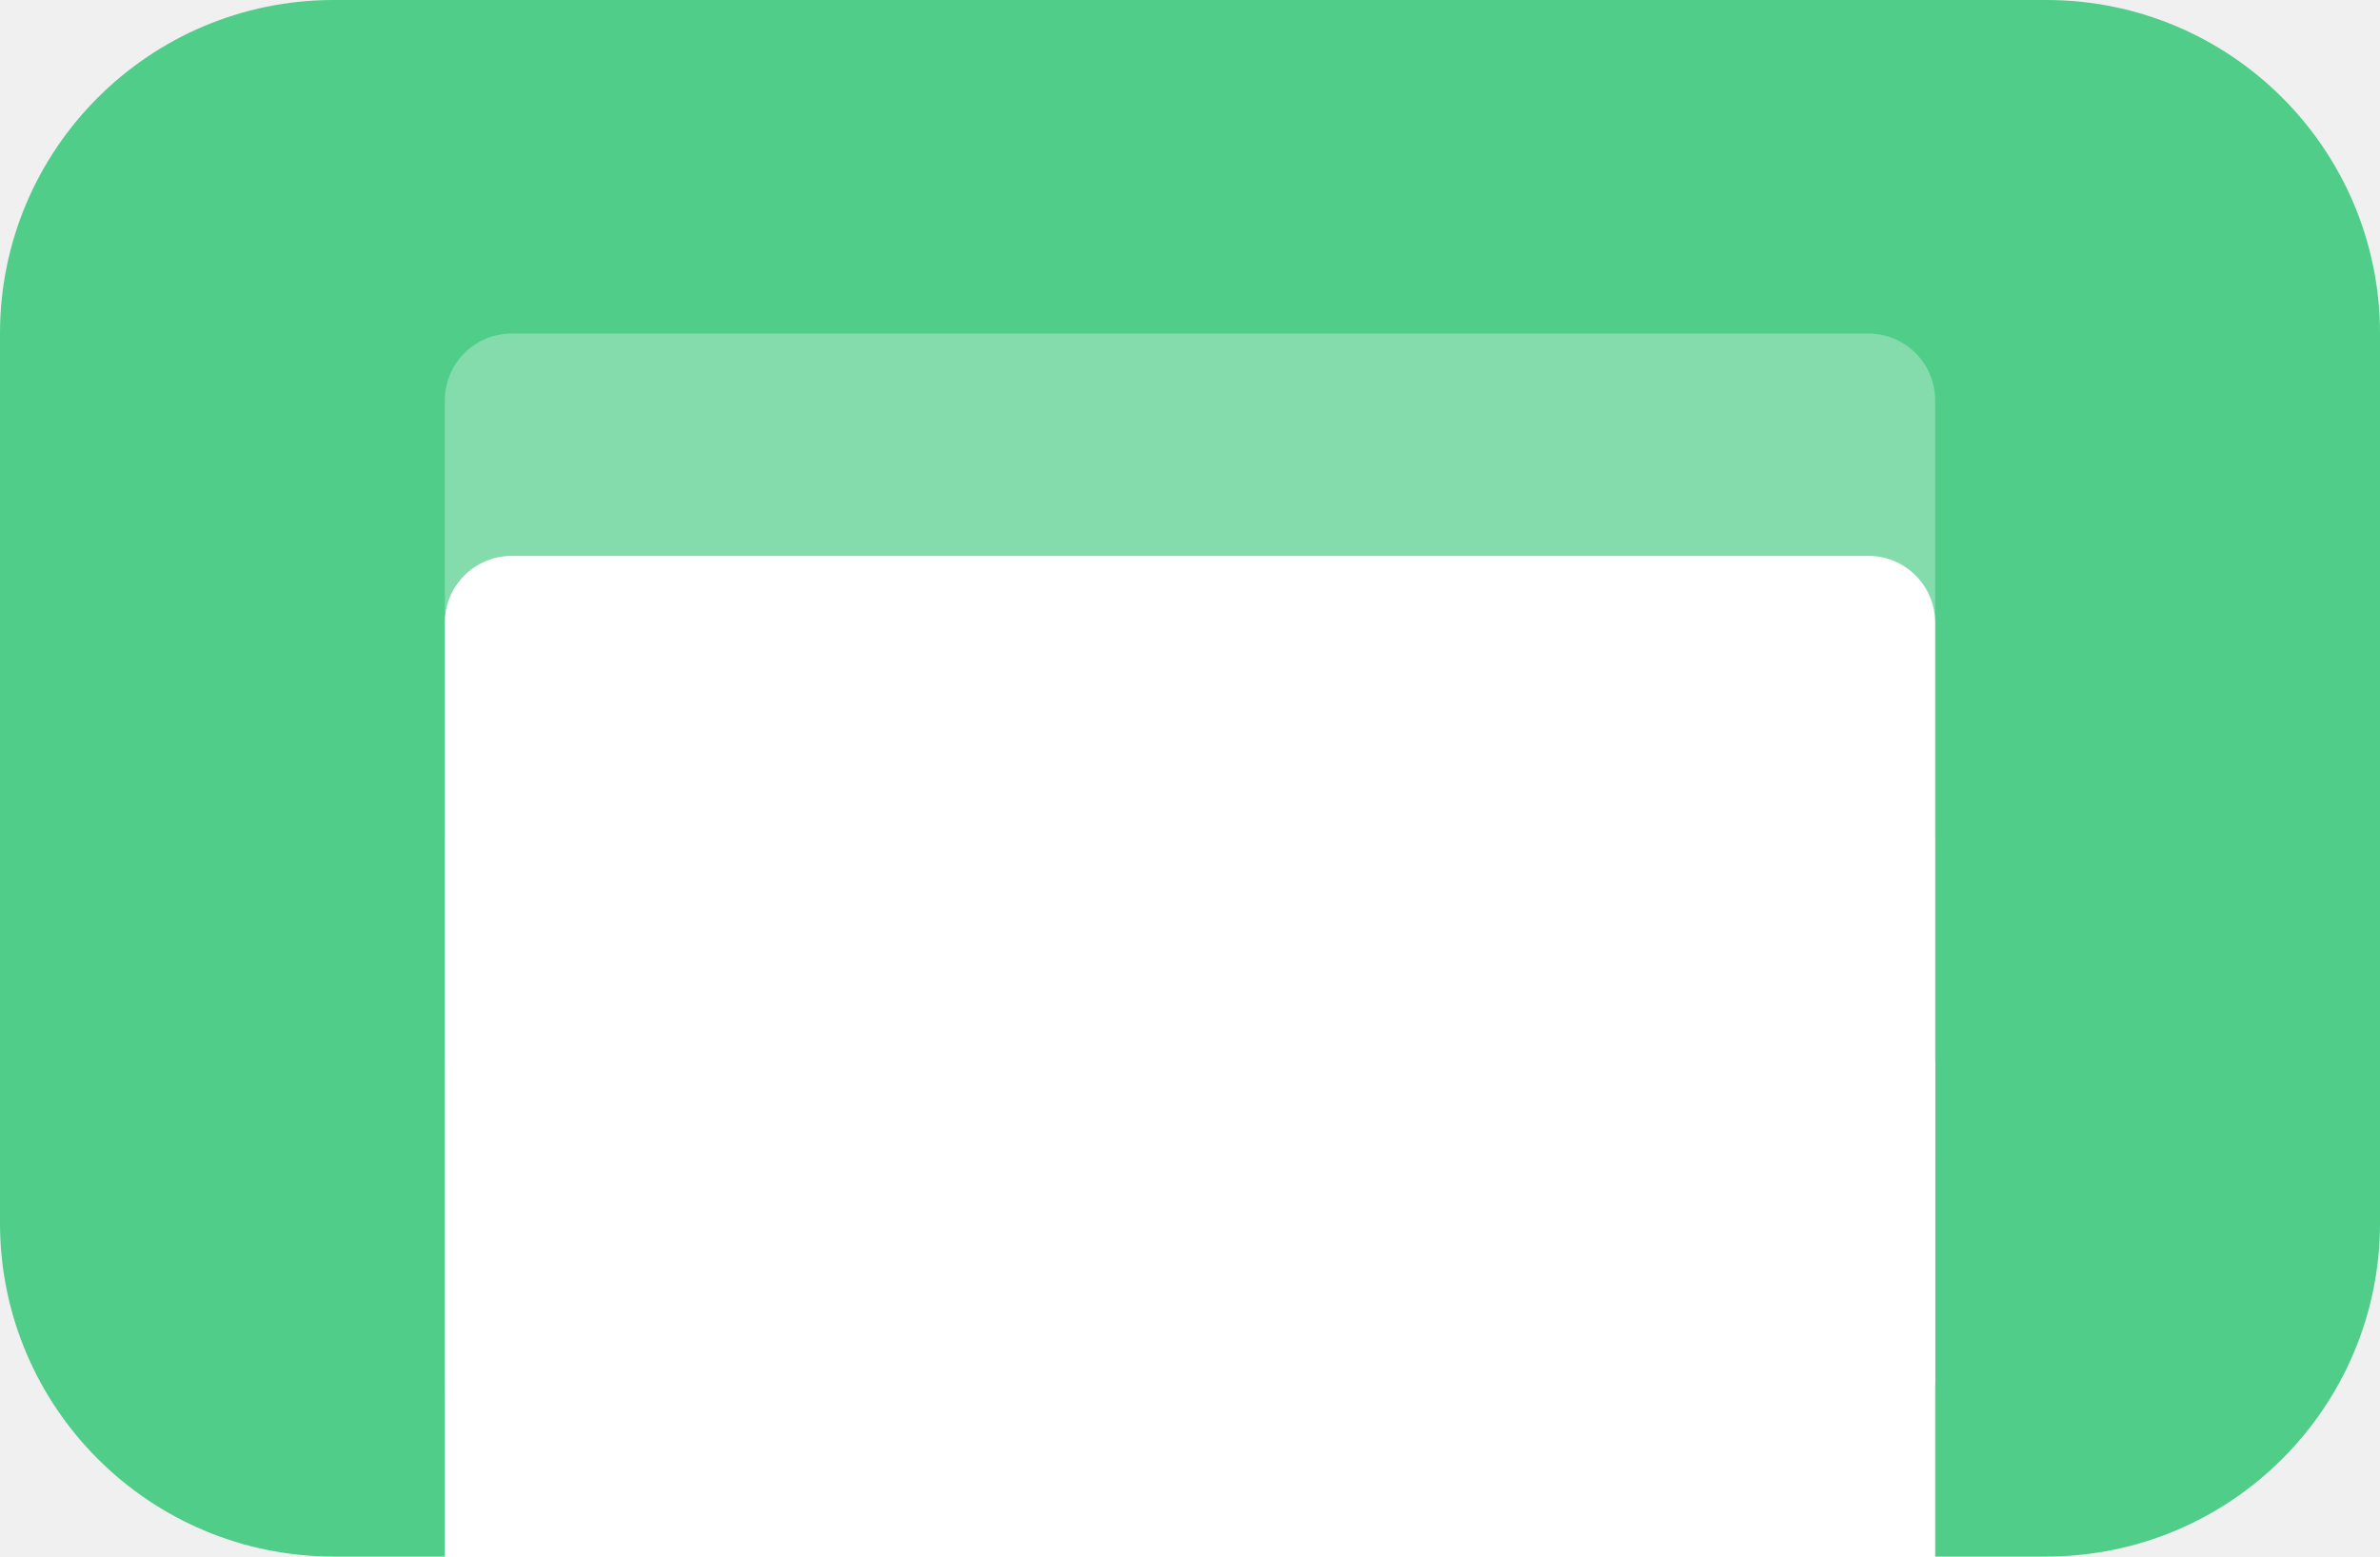
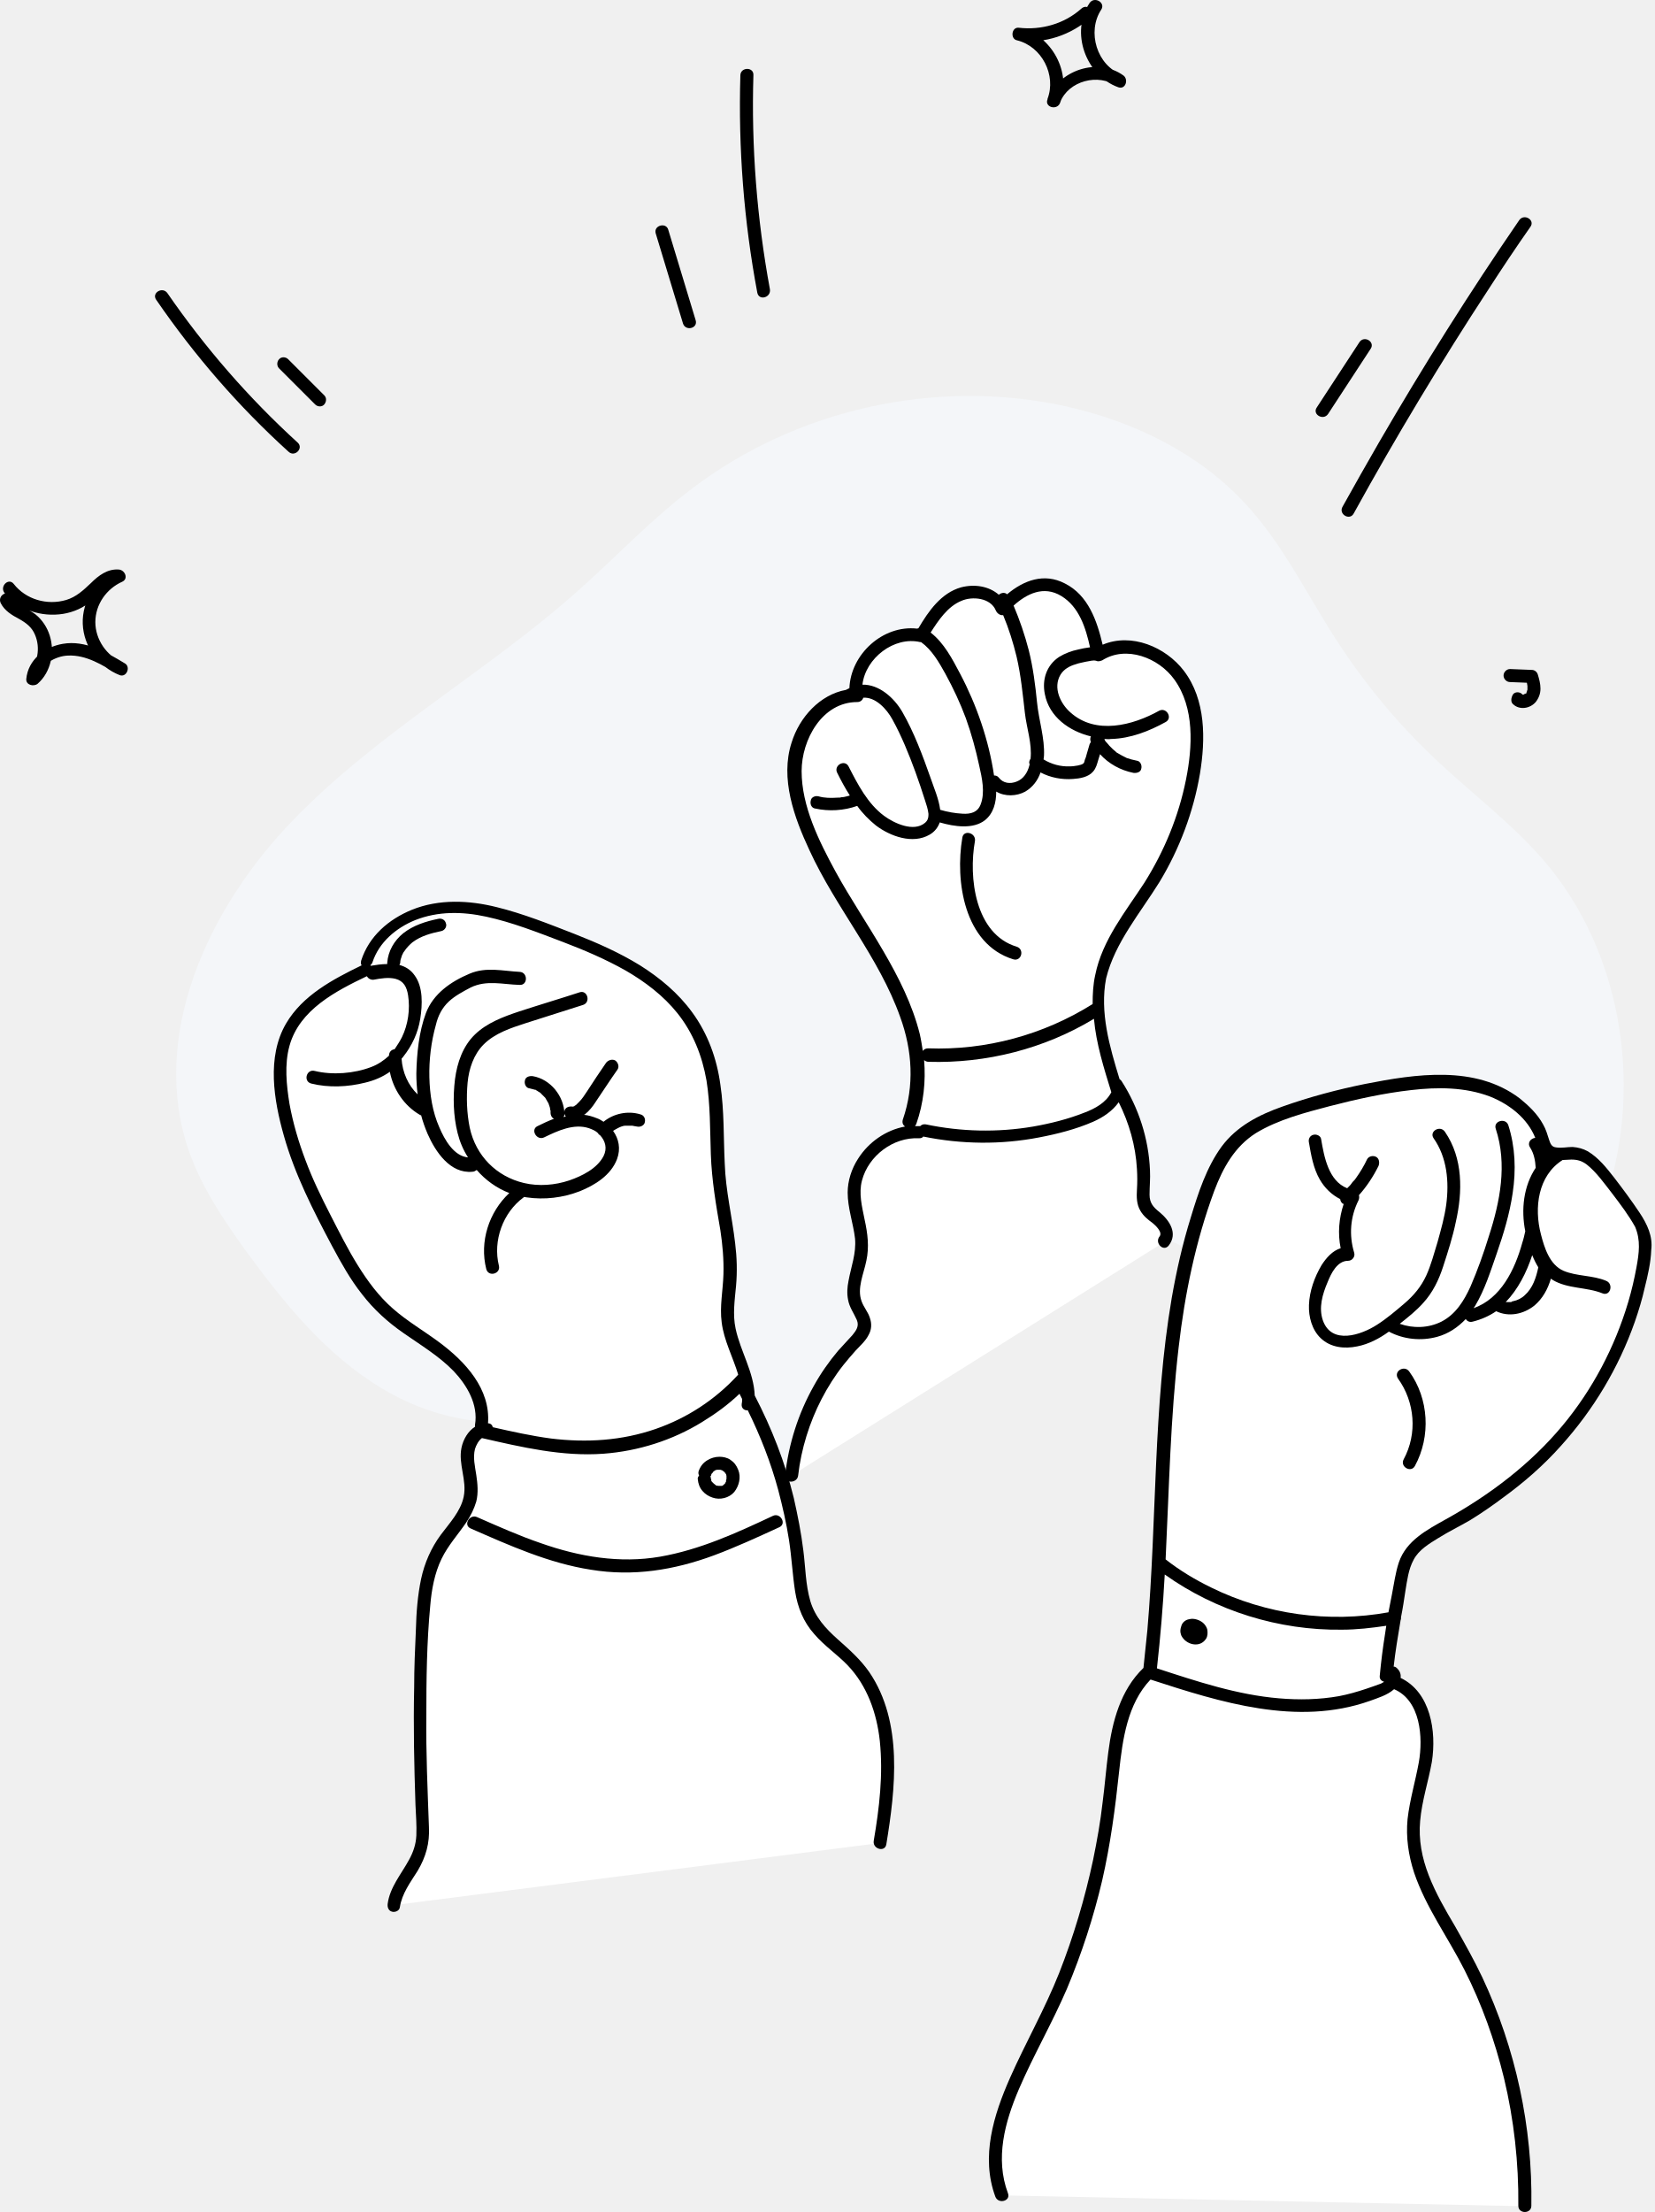
- <svg xmlns="http://www.w3.org/2000/svg" width="214px" height="140px" viewBox="0 0 214 140" version="1.1">
-   <g id="Books" stroke="none" stroke-width="1" fill="none" fill-rule="evenodd">
-     <g transform="translate(0, 0)">
-       <path d="M30,0 L184,0 C200.569,-3.24649801e-15 214,13.431 214,30 L214,110 C214,126.569 200.569,140 184,140 L30,140 C13.431,140 2.02906125e-15,126.569 0,110 L0,30 C-2.02906125e-15,13.431 13.431,3.24649801e-15 30,0 Z" fill="#50CD89" />
-       <rect fill="#FFFFFF" opacity="0.3" x="40" y="30" width="134" height="80" rx="6" />
-       <rect fill="#FFFFFF" x="40" y="50" width="134" height="80" rx="6" />
-       <rect fill="#FFFFFF" opacity="0.3" x="40" y="70" width="134" height="80" rx="6" />
-       <rect fill="#FFFFFF" x="40" y="90" width="134" height="80" rx="6" />
-     </g>
-   </g>
+ <svg xmlns="http://www.w3.org/2000/svg" width="449" height="600" viewBox="0 0 449 600" fill="none">
+   <path d="M154.919 381.353C138.891 389.25 119.091 385.832 103.888 376.757C88.567 367.683 77.018 353.422 66.529 339.044C60.518 330.677 54.743 322.073 51.326 312.409C40.365 281.178 56.394 246.294 79.493 222.488C102.474 198.681 132.055 182.3 156.804 160.261C167.293 150.951 176.839 140.698 188.035 132.33C216.202 110.999 253.797 102.631 288.446 110.056C307.067 114.063 325.216 122.784 338.062 136.808C348.08 147.651 354.561 161.204 362.575 173.579C370.354 185.6 379.546 196.678 390.035 206.46C399.346 215.181 409.599 222.959 418.084 232.505C446.722 264.915 448.137 318.066 421.384 352.008C403.706 374.4 376.836 387.482 349.965 396.557C328.28 403.981 338.769 338.691 315.906 336.452C299.288 334.802 242.955 361.436 226.337 388.307C219.266 399.739 206.42 399.739 193.103 398.914C176.486 397.971 160.104 392.667 145.962 383.828" fill="#F4F6F9" />
+   <path d="M106.834 516.767C107.541 510.992 112.845 506.631 114.259 500.974C114.848 498.617 114.73 496.024 114.612 493.549C113.67 476.107 113.67 458.547 114.612 441.105C114.966 433.68 115.555 426.02 119.444 419.656C122.391 414.824 127.105 410.816 127.694 405.16C128.048 401.742 126.751 398.442 126.751 395.024C126.751 391.607 128.755 387.6 132.173 387.6L130.64 386.892C131.819 379.821 127.341 372.986 121.919 368.272C116.498 363.558 109.898 360.258 104.713 355.426C98.702 349.887 94.695 342.698 90.924 335.509C83.971 322.427 77.371 308.756 76.192 294.024C75.839 289.664 76.075 285.185 77.607 281.178C81.142 272.104 90.57 267.154 99.291 262.911L99.645 260.79C102.474 251.833 112.255 246.647 121.566 246.176C130.876 245.705 139.951 249.004 148.79 252.304C163.403 257.726 178.842 263.854 187.446 276.818C195.813 289.31 194.281 302.745 194.988 316.888C195.578 327.73 198.995 336.805 198.052 348.119C197.699 351.89 197.227 355.661 197.699 359.315C198.759 366.622 203.827 373.457 203.002 380.764L202.059 376.993C209.956 391.371 214.905 407.281 216.555 423.663C217.144 428.966 217.38 434.623 220.091 439.219C222.801 443.815 227.633 446.762 231.405 450.651C243.19 463.143 241.54 482.825 238.712 499.913" fill="white" />
+   <path d="M235.883 453.597C233.526 450.18 230.462 447.469 227.28 444.641C223.98 441.694 221.152 438.63 219.855 434.27C218.559 429.791 218.559 425.195 217.97 420.599C217.381 415.767 216.437 411.052 215.377 406.338C213.02 396.674 209.366 387.364 204.77 378.525C204.534 372.161 200.881 366.504 199.585 360.376C198.76 356.604 199.349 352.598 199.703 348.826C200.056 344.937 199.938 341.048 199.467 337.277C198.642 330.088 196.874 322.898 196.638 315.591C196.285 308.52 196.52 301.331 195.46 294.26C194.517 287.189 192.042 280.354 187.799 274.579C184.028 269.393 179.078 265.268 173.657 261.851C168.118 258.433 161.99 255.722 155.979 253.365C149.026 250.655 141.955 247.826 134.765 246.058C127.223 244.173 119.091 243.819 111.784 246.765C105.42 249.358 100.117 253.954 97.995 260.554C97.878 261.026 97.877 261.497 98.113 261.851C90.335 265.622 82.085 269.982 77.607 277.643C72.303 286.718 74.307 298.503 77.017 308.049C79.964 318.538 85.032 328.437 90.099 337.984C92.574 342.58 95.049 347.058 98.231 351.065C101.413 355.19 105.184 358.608 109.427 361.554C114.141 364.854 119.091 367.8 123.098 371.925C126.752 375.814 129.816 381 128.873 386.539C128.873 386.775 128.873 386.893 128.873 387.011C126.987 388.189 125.691 390.428 125.219 392.668C124.276 397.146 126.751 401.507 125.809 405.985C124.984 409.992 121.92 413.174 119.563 416.356C116.97 419.891 115.202 423.898 114.259 428.259C113.316 432.737 112.963 437.334 112.845 441.93C112.609 447.116 112.373 452.419 112.373 457.722C112.138 468.329 112.373 478.936 112.727 489.543C112.845 492.253 113.081 495.082 112.963 497.91C112.845 500.267 112.138 502.389 110.959 504.51C108.838 508.399 105.774 511.935 105.184 516.413C105.066 517.356 105.42 518.299 106.363 518.535C107.188 518.77 108.366 518.299 108.484 517.356C109.073 513.585 111.313 510.638 113.316 507.456C115.556 503.685 116.616 499.914 116.38 495.553C116.027 485.536 115.556 475.518 115.673 465.383C115.673 455.483 115.791 445.466 116.734 435.566C117.087 431.205 117.913 426.727 119.798 422.838C121.566 419.184 124.277 416.238 126.516 412.938C127.694 411.17 128.637 409.285 129.226 407.281C129.816 404.924 129.58 402.449 129.226 400.092C128.873 397.735 128.284 395.378 128.873 393.021C129.226 391.96 129.816 390.782 130.759 390.075C141.601 392.55 152.561 395.142 163.757 394.317C173.186 393.61 182.496 390.664 190.51 385.714C194.163 383.475 197.581 381 200.645 378.054C200.881 378.525 201.117 378.997 201.352 379.468C201.352 379.939 201.352 380.411 201.234 380.882C201.117 382.061 202.06 382.65 202.885 382.532C206.302 389.485 209.131 396.674 211.134 404.099C212.313 408.578 213.373 413.174 214.081 417.77C214.788 422.367 215.023 427.08 215.73 431.677C216.438 436.037 217.97 439.926 220.916 443.226C223.627 446.408 227.162 448.765 229.991 451.712C235.294 457.251 237.887 464.676 238.712 472.218C239.655 481.293 238.594 490.368 237.062 499.324C236.708 501.564 240.126 502.507 240.48 500.267C242.954 485.182 245.076 467.151 235.883 453.597ZM177.9 387.6C168.707 390.782 159.161 391.371 149.497 390.192C144.194 389.485 138.89 388.307 133.705 387.128C133.587 386.539 133.116 386.068 132.408 386.068C133.116 376.757 126.28 369.333 119.091 364.029C114.966 360.965 110.488 358.372 106.599 354.955C102.71 351.537 99.763 347.53 97.052 343.169C94.342 338.809 91.985 334.094 89.628 329.498C87.153 324.666 84.796 319.834 82.91 314.767C81.025 309.817 79.493 304.631 78.55 299.446C77.725 294.378 77.135 288.721 78.55 283.653C81.26 273.872 91.16 268.804 99.528 264.797C99.881 265.386 100.588 265.858 101.413 265.74C103.299 265.386 105.42 265.033 107.306 265.504C109.545 266.093 110.37 267.743 110.724 269.982C111.313 273.754 110.723 277.879 109.073 281.296C108.484 282.475 107.777 283.536 107.07 284.596C106.127 284.714 105.538 285.421 105.538 286.364C104.124 287.661 102.592 288.721 100.706 289.428C96.11 291.196 90.217 291.668 85.385 290.489C83.146 289.9 82.203 293.317 84.442 293.907C89.156 295.085 94.342 294.85 99.056 293.671C101.531 293.082 103.77 292.139 105.774 290.725C106.716 295.557 109.663 299.917 113.906 302.392C114.023 302.51 114.141 302.51 114.259 302.51C114.731 304.278 115.32 305.928 116.027 307.578C118.148 312.41 122.155 318.42 128.166 317.831C128.637 317.831 128.991 317.595 129.344 317.359C131.701 320.07 134.765 322.309 138.183 323.606C132.644 328.791 130.051 336.805 131.937 344.23C132.526 346.469 135.944 345.526 135.355 343.287C133.705 336.569 136.415 328.909 142.072 324.784L142.19 324.666C142.426 324.666 142.662 324.784 142.897 324.784C147.729 325.491 152.679 324.902 157.276 323.134C161.4 321.484 165.761 318.774 167.411 314.413C168.471 311.584 167.882 308.874 166.35 306.753C166.468 306.635 166.586 306.635 166.704 306.517C167.057 306.281 167.411 306.163 167.764 305.928C167.882 305.928 168 305.81 168 305.81C168.236 305.692 168.354 305.692 168.589 305.574C168.943 305.456 169.296 305.338 169.768 305.338C169.886 305.338 170.004 305.338 170.121 305.338C170.357 305.338 170.475 305.338 170.711 305.338C170.946 305.338 171.182 305.338 171.3 305.338C171.418 305.338 171.536 305.338 171.536 305.338C171.653 305.338 171.653 305.338 171.771 305.338C171.653 305.338 171.653 305.338 171.536 305.338C171.653 305.338 172.007 305.456 172.125 305.456C172.361 305.456 172.596 305.574 172.832 305.574C173.775 305.81 174.836 305.22 174.953 304.395C175.189 303.453 174.718 302.51 173.775 302.274C170.357 301.214 166.468 302.039 163.757 304.278C163.168 303.924 162.697 303.571 161.99 303.335C160.811 302.863 159.633 302.51 158.454 302.392C158.572 302.392 158.572 302.274 158.69 302.274C159.868 301.332 160.811 300.153 161.636 298.856C163.64 295.91 165.525 292.964 167.529 290.135C168.118 289.31 167.647 288.132 166.939 287.66C166.114 287.189 165.054 287.543 164.464 288.25C162.697 290.842 160.929 293.435 159.279 296.028C158.572 297.089 157.983 298.031 157.158 298.856C157.04 298.974 156.686 299.328 156.568 299.446C156.686 299.328 156.333 299.681 156.333 299.681C156.215 299.799 156.097 299.799 155.979 299.917C155.979 299.917 155.861 299.917 155.861 300.035C155.743 300.035 155.626 300.153 155.508 300.153C155.508 300.153 154.918 300.153 155.272 300.153C154.329 300.035 153.386 300.389 153.151 301.331C153.033 301.803 153.15 302.392 153.504 302.864C153.268 302.864 153.15 302.981 152.915 302.981C153.033 302.746 153.151 302.51 153.151 302.156C153.033 297.324 149.379 292.728 144.547 291.903C143.605 291.785 142.544 292.139 142.426 293.082C142.19 293.907 142.662 295.085 143.604 295.203C144.076 295.321 144.547 295.439 145.019 295.556C145.136 295.556 145.254 295.674 145.372 295.674C145.137 295.557 145.136 295.556 145.254 295.556C145.254 295.556 145.372 295.557 145.372 295.674C145.608 295.792 145.844 295.91 145.962 296.028C146.197 296.146 146.315 296.264 146.551 296.382C146.669 296.5 146.786 296.499 146.786 296.617C146.433 296.382 146.669 296.617 146.786 296.617C147.14 296.971 147.494 297.324 147.847 297.678C147.965 297.796 148.083 297.914 148.083 297.914L147.965 297.796C147.965 297.914 148.083 297.914 148.083 298.032C148.201 298.267 148.319 298.385 148.437 298.621C148.554 298.856 148.672 299.092 148.79 299.21C148.79 299.328 148.908 299.446 148.908 299.564C149.026 300.035 149.261 300.388 149.261 300.86C149.261 300.978 149.261 301.096 149.379 301.213C149.379 301.449 149.379 301.685 149.379 301.921C149.379 302.51 149.733 303.217 150.322 303.453C148.79 304.042 147.258 304.749 145.844 305.456C143.84 306.399 145.608 309.463 147.611 308.52C151.265 306.753 155.743 304.631 159.868 306.046C160.811 306.399 161.636 306.753 162.225 307.342C162.343 307.46 162.343 307.578 162.461 307.695C162.579 307.813 162.697 307.813 162.815 307.931C164.229 309.463 164.818 311.467 163.757 313.588C161.99 317.006 157.865 319.009 154.447 320.188C150.558 321.484 146.197 321.838 142.19 320.895C134.648 319.127 129.109 313.47 127.459 305.928C126.634 301.921 126.516 297.678 126.869 293.671C127.223 289.9 128.519 286.011 131.23 283.3C134.294 280.236 138.655 278.822 142.662 277.525C147.847 275.875 153.033 274.225 158.218 272.575C160.339 271.868 159.397 268.45 157.276 269.158C151.854 270.925 146.315 272.575 140.894 274.343C136.651 275.757 132.173 277.407 128.873 280.589C125.573 283.771 124.041 288.25 123.451 292.728C122.862 297.56 122.98 302.628 124.159 307.342C124.748 309.699 125.691 311.938 126.987 313.942C123.098 313.588 120.623 309.11 119.209 305.81C117.323 301.567 116.616 296.853 116.498 292.257C116.38 287.543 116.97 282.593 118.266 277.996C118.855 275.522 119.916 273.4 121.802 271.633C123.452 270.1 125.691 268.922 127.694 267.861C132.055 265.74 136.415 267.036 141.012 267.154C143.251 267.272 143.251 263.736 141.012 263.618C136.415 263.383 131.937 262.204 127.459 264.09C122.391 266.211 117.559 269.511 115.555 274.815C113.67 279.882 113.081 285.775 112.963 291.196C112.963 293.082 113.081 294.967 113.316 296.853C110.724 294.378 109.192 290.843 108.956 287.189C109.074 286.953 109.309 286.836 109.427 286.6C111.784 283.653 113.434 280.118 114.023 276.347C114.613 272.575 114.848 267.743 112.491 264.561C111.431 263.029 110.016 262.204 108.367 261.733C108.484 261.497 108.602 261.261 108.602 261.026C108.602 260.554 108.72 260.083 108.956 259.494C109.074 259.14 109.074 259.022 109.191 258.904C109.309 258.669 109.427 258.315 109.663 258.079C110.252 257.137 111.195 256.194 111.902 255.604C114.259 253.837 116.97 253.129 119.798 252.54C120.741 252.304 121.33 251.244 120.977 250.419C120.741 249.476 119.798 249.005 118.855 249.24C115.438 249.948 112.138 251.008 109.427 253.129C106.952 255.133 105.302 257.961 105.067 261.143C105.067 261.261 105.067 261.379 105.067 261.497C103.535 261.497 102.002 261.733 100.588 261.968C100.588 261.968 100.588 261.851 100.47 261.851C100.706 261.615 100.942 261.379 101.059 261.026C102.827 255.605 107.424 251.715 112.609 249.594C118.855 247.119 125.455 247.237 131.937 248.651C139.008 250.183 145.844 252.894 152.679 255.486C158.572 257.726 164.347 260.201 169.768 263.265C175.071 266.329 180.021 270.1 183.792 274.815C188.035 280.118 190.51 286.364 191.689 293.082C192.749 299.682 192.631 306.399 192.867 313.117C193.103 320.07 194.281 326.906 195.46 333.741C196.049 337.63 196.403 341.637 196.285 345.644C196.167 350.005 195.224 354.365 195.813 358.726C196.403 363.558 198.878 368.154 200.292 372.868C194.046 379.704 186.385 384.653 177.9 387.6ZM167.882 305.928C168 305.928 167.882 305.928 167.882 305.928V305.928ZM155.508 300.035C155.39 300.035 155.39 300.035 155.508 300.035V300.035ZM211.488 414.235C205.595 416.945 199.702 419.656 193.692 421.895C182.85 425.902 171.771 427.67 160.34 425.784C148.908 424.016 138.183 419.184 127.694 414.588C125.573 413.645 127.459 410.581 129.462 411.524C135.119 413.999 140.894 416.592 146.786 418.595C157.158 422.249 168.118 424.134 179.078 422.248C189.921 420.363 199.938 415.767 209.72 411.17C211.724 410.228 213.491 413.292 211.488 414.235ZM190.628 404.453C191.335 405.278 192.278 405.867 193.338 406.221C195.342 406.928 197.817 406.338 199.231 404.688C200.527 403.039 201.117 400.681 200.292 398.678C199.82 397.499 199.231 396.675 198.17 395.967C197.345 395.378 196.167 395.142 195.224 395.142C194.046 395.142 192.867 395.496 191.924 396.085C190.746 396.792 190.039 397.735 189.567 399.031C189.449 399.385 189.449 399.856 189.685 400.21C189.449 400.564 189.214 400.917 189.331 401.271C189.449 402.449 189.803 403.51 190.628 404.453ZM194.871 403.039C194.871 403.039 194.988 403.039 195.106 403.039C194.988 403.039 194.871 403.039 194.871 403.039ZM196.167 402.921C196.167 402.803 196.167 402.803 196.167 402.921V402.921ZM196.638 402.567C196.638 402.567 196.756 402.449 196.756 402.331C196.756 402.449 196.638 402.449 196.638 402.567ZM196.992 401.978L197.11 401.742C196.992 401.86 196.992 401.978 196.992 401.978ZM197.228 401.153C197.228 401.035 197.228 401.035 197.228 401.035C197.228 401.035 197.228 401.035 197.228 401.153ZM197.11 399.856C197.11 399.856 197.11 399.857 197.11 399.739C197.11 399.857 197.11 399.856 197.11 399.856ZM196.874 399.503C196.874 399.503 196.756 399.385 196.756 399.267C196.874 399.385 196.874 399.503 196.874 399.503ZM194.163 398.914C194.045 398.914 194.046 398.914 194.046 398.914C194.046 398.914 194.045 398.914 194.163 398.914ZM193.221 399.621C193.339 399.503 193.456 399.385 193.456 399.267C193.456 399.267 193.574 399.267 193.574 399.149C193.692 399.032 193.81 399.032 193.928 398.914C193.928 398.914 194.046 398.914 194.046 398.796C194.163 398.796 194.399 398.678 194.517 398.678C194.635 398.678 194.635 398.678 194.753 398.678C194.87 398.678 194.988 398.678 195.224 398.678C195.342 398.678 195.342 398.678 195.46 398.678C195.578 398.678 195.813 398.796 195.813 398.796C195.931 398.796 195.931 398.796 196.049 398.914C196.167 399.032 196.285 399.032 196.403 399.149L196.52 399.267L196.638 399.385C196.638 399.385 196.638 399.503 196.756 399.503C196.756 399.621 196.874 399.621 196.874 399.739C196.874 399.739 196.874 399.739 196.992 399.856C196.992 399.974 197.11 400.21 197.11 400.328V400.446C197.11 400.563 197.11 400.799 197.11 400.917C197.11 401.035 197.11 401.153 197.11 401.153C197.11 401.271 196.992 401.506 196.992 401.506C196.992 401.506 196.992 401.624 196.992 401.742V401.86C196.992 401.978 196.874 401.978 196.874 402.096C196.874 402.096 196.756 402.214 196.756 402.331C196.756 402.331 196.756 402.449 196.638 402.449C196.52 402.567 196.521 402.567 196.403 402.685L196.285 402.803C196.167 402.921 196.049 402.921 195.931 403.039H195.813C195.696 403.039 195.696 403.039 195.578 403.039C195.46 403.039 195.342 403.039 195.106 403.039C195.106 403.039 195.106 403.039 194.988 403.039H194.871C194.635 403.039 194.517 402.921 194.281 402.921C194.281 402.921 194.163 402.921 194.163 402.803C194.045 402.685 193.81 402.567 193.692 402.449C193.574 402.332 193.574 402.331 193.456 402.213C193.338 402.096 193.339 402.096 193.221 401.978L193.103 401.86C193.103 401.742 192.985 401.742 192.985 401.624C192.985 401.624 192.985 401.624 192.985 401.506V401.389C192.985 401.271 192.867 401.153 192.867 401.035V400.917C192.867 400.682 192.749 400.563 192.749 400.446C192.867 400.328 192.985 400.21 192.985 399.974C192.985 399.856 193.103 399.857 193.103 399.739C193.103 399.739 193.103 399.621 193.221 399.621Z" fill="black" />
+   <path d="M271.946 595.492C266.289 580.642 275.482 564.732 282.671 550.472C292.688 530.437 299.17 508.516 301.409 486.242C302.588 474.457 303.295 461.375 312.016 453.361V453.479C317.32 410.109 312.37 364.736 327.219 323.605C329.223 318.184 331.58 312.645 335.94 308.756C339.83 305.102 345.015 303.099 350.083 301.331C359.04 298.385 368.35 296.028 377.778 294.613C386.028 293.317 394.631 292.61 402.527 295.085C408.538 296.97 414.666 300.977 417.613 306.752C418.673 308.873 418.555 311.702 420.559 312.763C422.68 313.823 426.687 312.055 429.398 313.587C431.873 315.002 433.759 317.241 435.644 319.48C438.237 322.662 440.712 325.962 442.951 329.38C444.365 331.383 445.662 333.505 446.133 335.862C446.604 338.101 446.251 340.34 445.897 342.579C442.244 364.147 431.048 384.299 414.548 398.677C409.952 402.684 404.884 406.338 399.817 409.756C394.867 413.055 387.796 415.884 383.553 420.127C380.253 423.427 380.018 429.201 379.075 433.68C377.661 440.515 376.6 447.468 375.893 454.422L377.778 456.308C384.967 458.547 387.678 467.504 386.971 474.928C386.264 482.353 383.317 489.542 383.317 497.084C383.435 508.516 390.389 518.534 396.045 528.551C407.949 549.765 414.077 574.16 413.606 598.438" fill="white" />
+   <path d="M444.837 328.909C442.715 325.726 440.358 322.544 438.001 319.48C435.88 316.77 433.758 314.059 430.812 312.291C429.516 311.584 428.219 311.231 426.687 311.113C425.155 311.113 423.741 311.466 422.209 311.231C421.03 311.113 420.677 310.288 420.323 309.227C419.852 307.813 419.498 306.399 418.673 304.984C417.141 302.156 414.784 299.917 412.309 297.913C400.288 288.838 384.142 291.314 370.353 294.024C362.811 295.556 355.268 297.56 347.961 300.153C341.597 302.392 335.587 305.456 331.462 310.995C327.337 316.652 325.098 323.605 323.095 330.205C320.855 337.394 319.205 344.701 317.909 352.125C312.841 381.824 313.902 412.113 311.309 442.165C310.956 445.583 310.602 449.001 310.248 452.418C304.002 458.429 301.763 467.032 300.703 475.282C300.113 479.76 299.76 484.357 299.17 488.835C298.581 494.138 297.638 499.324 296.578 504.509C294.339 514.998 291.274 525.252 287.385 535.151C283.496 544.933 278.31 554.008 274.068 563.554C269.589 573.689 266.054 585.003 270.061 595.846C270.886 597.967 274.303 597.024 273.478 594.903C269.943 585.474 272.653 575.575 276.425 566.736C280.432 557.425 285.5 548.704 289.507 539.394C293.514 529.848 296.695 520.066 299.052 510.048C301.292 500.267 302.588 490.485 303.649 480.468C304.592 471.746 305.888 462.2 312.134 455.6C312.134 455.6 312.134 455.6 312.252 455.6C331.109 461.729 351.969 468.329 371.65 461.375C373.889 460.55 376.364 459.843 378.25 458.193C385.439 461.257 386.146 471.275 384.967 477.993C384.025 483.178 382.492 488.246 381.903 493.431C381.432 498.381 382.139 503.213 383.671 507.927C386.853 517.356 392.864 525.487 397.342 534.326C402.056 543.637 405.592 553.536 408.066 563.672C410.777 574.985 412.074 586.653 411.956 598.321C411.956 600.56 415.491 600.56 415.491 598.321C415.845 576.989 411.248 555.658 402.174 536.33C399.935 531.616 397.342 527.019 394.749 522.423C392.157 518.062 389.564 513.584 387.678 508.752C385.792 503.92 384.85 498.97 385.321 493.903C385.792 488.481 387.56 483.178 388.503 477.875C389.799 469.625 388.15 459.018 380.018 455.129C380.136 454.186 379.9 453.361 379.075 452.536C378.721 452.183 378.485 452.065 378.132 452.065C378.603 447.822 379.311 443.697 380.018 439.455C380.136 439.219 380.135 438.983 380.135 438.63C380.607 436.273 380.96 433.916 381.314 431.559C381.785 428.73 382.139 425.666 383.553 423.073C384.967 420.363 387.796 418.713 390.271 417.181C393.099 415.413 396.046 413.998 398.874 412.348C401.938 410.463 405.002 408.342 407.831 406.22C413.488 402.095 418.791 397.499 423.505 392.196C432.344 382.414 439.18 370.982 443.54 358.607C444.601 355.543 445.544 352.479 446.251 349.297C447.076 345.997 447.901 342.462 448.019 339.044C448.49 335.391 446.958 332.091 444.837 328.909ZM409.834 353.186C409.481 353.186 409.127 353.186 408.774 353.186H408.538C411.838 349.769 414.195 345.172 415.727 340.458C416.198 341.637 416.788 342.815 417.377 343.758C416.788 346.587 415.845 349.415 413.723 351.301C412.898 352.126 411.72 352.715 410.541 352.951C410.424 352.951 410.306 352.951 410.188 353.068C410.188 353.186 409.834 353.186 409.834 353.186ZM370.707 458.075C368.232 458.9 365.757 459.608 363.282 460.079C357.979 461.022 352.44 461.14 347.019 460.668C335.705 459.725 324.745 456.072 313.902 452.536C314.845 444.051 315.552 435.566 316.023 427.08C329.93 436.98 347.019 442.283 364.108 442.047C368.115 442.047 372.121 441.576 376.128 440.987C376.011 441.812 375.893 442.519 375.775 443.344C375.186 446.997 374.714 450.769 374.361 454.54C374.243 455.483 374.832 455.954 375.539 456.19C375.303 456.308 374.95 456.543 374.714 456.661C373.418 457.133 372.121 457.604 370.707 458.075ZM444.012 343.758C443.422 346.94 442.715 350.004 441.773 353.186C438.119 365.443 432.108 376.875 423.977 386.656C415.255 397.145 404.177 405.513 392.274 412.113C387.207 414.941 381.55 417.888 379.546 423.78C378.603 426.609 378.25 429.555 377.661 432.501C377.307 434.151 377.071 435.683 376.718 437.333C360.572 440.28 343.483 437.923 328.634 430.616C324.273 428.494 320.148 426.02 316.377 423.073L316.259 422.955C317.202 403.745 317.555 384.535 319.795 365.443C321.445 351.065 324.391 336.687 329.459 323.016C331.816 316.77 334.998 310.995 340.773 307.341C346.783 303.688 354.09 301.802 360.808 300.035C368.114 298.149 375.539 296.499 382.964 295.674C390.035 294.849 397.46 294.849 404.295 297.442C409.599 299.563 414.431 303.334 416.552 308.638C415.374 308.756 414.313 309.934 415.138 311.231C416.198 312.881 416.552 314.766 416.67 316.77C413.37 321.719 412.663 328.084 413.841 333.976C413.606 335.037 413.37 336.098 413.016 337.158C411.013 344.347 407.241 352.243 399.817 354.836C399.935 354.6 400.17 354.365 400.288 354.129C402.881 349.769 404.413 344.819 406.063 340.105C407.949 334.683 409.599 329.262 410.424 323.605C411.366 317.359 411.131 311.113 409.245 305.22C408.538 303.099 405.12 304.041 405.827 306.163C409.009 315.827 407.006 325.962 403.942 335.39C402.527 339.987 400.877 344.583 398.992 348.944C397.224 352.833 394.985 356.486 391.096 358.49C387.56 360.258 383.435 360.375 379.782 359.079C382.021 357.311 384.26 355.543 386.146 353.422C388.739 350.594 390.388 347.176 391.567 343.522C392.863 339.515 394.16 335.508 394.985 331.501C396.871 323.252 396.988 314.177 392.039 306.988C390.742 305.102 387.678 306.87 388.974 308.756C392.628 313.941 393.217 320.541 392.392 326.787C391.921 330.205 390.978 333.505 390.035 336.923C389.092 339.987 388.267 343.169 386.971 345.997C385.557 349.061 383.553 351.419 381.078 353.54C378.721 355.543 376.246 357.665 373.653 359.315C369.293 362.143 361.279 364.854 358.922 358.136C357.743 354.718 358.804 351.065 360.218 347.765C361.161 345.408 362.811 341.99 365.757 341.99C366.936 341.99 367.761 340.812 367.407 339.751C365.993 335.037 366.346 330.087 368.586 325.609C368.821 325.137 368.822 324.548 368.704 324.194C370.825 321.837 372.593 319.127 374.007 316.298C374.361 315.473 374.243 314.295 373.418 313.823C372.593 313.352 371.414 313.588 370.943 314.413C370.118 316.18 369.057 317.948 367.879 319.598C367.761 319.716 367.643 319.952 367.525 320.07L367.407 320.188C367.289 320.305 367.289 320.305 367.172 320.423C366.818 320.777 366.582 321.248 366.229 321.602C365.993 321.837 365.757 322.073 365.522 322.309C360.454 320.305 359.275 313.823 358.451 308.991C358.333 308.049 357.154 307.577 356.329 307.813C355.386 308.049 354.915 308.992 355.151 309.934C355.74 313.352 356.329 316.888 358.097 319.952C359.393 322.191 361.279 324.077 363.636 325.255C363.636 325.609 363.872 326.08 364.108 326.316C364.225 326.434 364.343 326.551 364.579 326.551C363.282 330.441 362.929 334.565 363.754 338.572C361.515 339.28 359.865 341.165 358.568 343.169C356.683 346.351 355.268 350.24 355.151 354.011C355.033 357.193 355.975 360.729 358.333 362.968C361.043 365.561 364.815 365.914 368.232 365.207C371.297 364.618 374.243 363.086 376.835 361.2C380.842 363.322 385.557 363.793 389.917 362.615C392.981 361.79 395.574 360.022 397.696 357.782C398.049 358.372 398.756 358.725 399.581 358.49C401.938 357.9 404.06 356.957 405.945 355.661C409.363 357.311 413.37 356.486 416.316 354.129C418.555 352.244 419.97 349.651 420.795 346.822C420.912 346.94 421.148 347.058 421.266 347.176C425.391 349.651 430.459 349.061 434.819 350.829C436.941 351.654 437.883 348.236 435.762 347.411C432.108 345.879 427.866 346.233 424.213 344.701C420.441 343.051 419.027 338.455 418.084 334.801C416.198 327.612 417.259 318.891 423.977 314.648C424.802 314.648 425.509 314.531 426.334 314.531C427.984 314.531 429.162 314.884 430.459 315.827C433.169 317.948 435.291 321.012 437.412 323.723C439.651 326.669 441.89 329.616 443.658 332.798C445.19 336.451 444.719 339.869 444.012 343.758ZM327.573 442.047C327.691 442.872 327.691 443.815 327.219 444.522C326.748 445.23 326.159 445.701 325.334 445.937C323.919 446.29 322.505 445.819 321.445 444.876C320.973 444.405 320.502 443.815 320.384 443.226C320.148 442.519 320.266 441.812 320.502 441.104C320.502 440.987 320.62 440.869 320.62 440.751C320.973 439.926 321.798 439.337 322.623 439.219C322.977 439.101 323.33 439.101 323.684 439.101C324.037 439.101 324.509 439.219 324.862 439.337C325.57 439.572 326.159 439.926 326.63 440.398C326.984 440.751 327.455 441.458 327.573 442.047ZM382.375 372.043C387.678 379.35 388.267 389.603 383.907 397.617C382.846 399.62 379.782 397.853 380.843 395.849C384.614 388.896 383.907 380.292 379.31 373.928C378.014 371.925 381.078 370.157 382.375 372.043Z" fill="black" />
+   <path d="M214.788 400.21C216.32 386.657 222.448 373.811 231.876 364.029C233.055 362.733 234.469 361.318 234.587 359.551C234.705 357.547 233.055 355.779 232.348 353.894C230.462 349.297 233.409 344.112 233.88 339.162C234.351 333.859 231.758 328.791 231.876 323.488C231.876 314.531 240.597 306.517 249.554 307.106L246.726 304.278C256.39 277.054 232.701 254.426 221.859 231.327C218.087 223.313 214.67 214.709 215.613 205.988C216.556 197.267 223.509 188.546 232.348 188.664C230.934 179.353 240.833 170.161 250.026 172.4C252.501 168.275 255.093 163.797 259.336 161.676C263.579 159.554 269.943 160.615 271.711 165.093C274.775 161.676 278.664 158.494 283.26 158.494C287.621 158.494 291.51 161.558 293.749 165.211C295.988 168.865 296.931 173.225 297.874 177.468C305.063 172.636 315.67 176.643 320.384 183.95C325.098 191.257 325.216 200.567 323.802 209.17C322.27 218.363 319.205 227.32 314.727 235.451C309.777 244.29 302.235 252.894 299.406 262.676C296.106 273.754 300.231 286.364 303.531 296.971L303.177 294.378C308.481 302.628 311.074 312.527 310.484 322.191C310.367 323.841 310.249 325.727 310.956 327.259C311.781 329.027 313.666 330.087 315.081 331.502C316.495 332.916 317.438 335.273 316.023 336.805" fill="white" />
+   <path d="M314.609 239.223C320.031 230.266 323.802 220.248 325.57 209.877C327.102 200.567 327.22 189.842 321.209 181.946C316.259 175.464 306.949 171.575 299.171 174.875C297.638 168.393 295.281 161.44 288.917 158.257C283.26 155.311 277.721 157.433 273.243 161.204C272.654 160.615 271.711 160.733 271.004 161.322C268.293 158.965 264.404 158.376 260.75 159.318C255.329 160.85 251.912 165.8 249.201 170.396C249.083 170.396 248.965 170.514 248.847 170.514C239.537 169.454 230.816 177.468 230.462 186.66C230.227 186.778 229.991 186.896 229.755 187.014C229.637 187.014 229.637 187.131 229.519 187.131C222.448 188.428 216.909 194.556 214.788 201.392C211.606 211.174 215.495 221.78 219.62 230.619C226.809 246.294 238.476 259.611 244.251 275.875C247.551 284.949 248.14 294.496 244.958 303.688C244.723 304.513 244.958 305.102 245.547 305.574C240.362 306.517 235.648 309.817 232.819 314.295C231.052 317.006 229.991 320.306 229.991 323.488C229.991 327.73 231.523 331.855 231.994 335.98C232.348 339.987 230.934 343.522 230.227 347.411C229.873 349.179 229.755 350.829 230.109 352.597C230.462 354.601 231.641 356.133 232.466 358.018C233.173 359.668 232.348 360.847 231.287 362.143C229.991 363.557 228.695 364.972 227.398 366.386C224.923 369.332 222.684 372.514 220.798 375.932C216.556 383.475 213.963 391.724 213.02 400.21C212.784 402.449 216.32 402.449 216.556 400.21C217.381 393.021 219.62 385.832 222.92 379.468C224.57 376.286 226.573 373.104 228.812 370.275C229.873 368.979 230.934 367.682 232.112 366.386C233.291 365.09 234.823 363.793 235.648 362.143C236.473 360.729 236.591 359.079 236.001 357.429C235.53 355.897 234.351 354.601 233.762 352.951C232.466 349.415 234.352 345.526 235.059 341.99C235.884 338.219 235.412 334.566 234.587 330.794C233.88 327.259 232.937 323.723 233.88 320.188C235.648 313.47 242.365 308.402 249.319 308.756C249.908 308.756 250.262 308.638 250.497 308.284C260.868 310.406 271.593 310.524 281.964 308.52C286.914 307.577 291.982 306.281 296.578 304.277C299.288 303.099 301.881 301.331 303.531 298.974C306.36 304.631 308.127 310.759 308.481 317.123C308.599 319.009 308.599 320.777 308.481 322.662C308.363 324.666 308.363 326.67 309.424 328.437C310.249 329.852 311.427 330.794 312.724 331.737C313.431 332.327 315.552 334.212 314.609 335.391C313.195 337.158 315.67 339.633 317.084 337.866C319.677 334.566 317.32 331.03 314.609 328.791C312.959 327.495 311.899 326.316 311.899 324.077C311.899 321.838 312.134 319.716 312.016 317.477C311.663 308.874 308.952 300.506 304.356 293.317C304.238 293.081 304.002 292.846 303.767 292.728C301.056 283.889 298.346 274.579 300.113 265.386C302.471 255.722 309.424 247.59 314.609 239.223ZM287.975 161.675C292.807 164.622 294.574 170.279 295.753 175.582C294.692 175.7 293.514 175.936 292.571 176.171C290.803 176.525 288.917 177.232 287.385 178.175C283.968 180.414 282.671 184.303 283.496 188.31C284.675 194.438 290.096 198.328 295.989 199.742C295.753 200.213 295.753 200.802 295.989 201.274C295.871 201.392 295.753 201.627 295.635 201.863C295.399 202.806 295.046 203.749 294.81 204.692C294.692 205.163 294.574 205.635 294.338 206.106C294.221 206.459 294.221 206.813 293.985 207.049C293.632 207.402 292.924 207.52 292.453 207.638C291.746 207.756 291.039 207.874 290.332 207.874C287.739 207.992 285.264 207.284 283.142 205.988C283.142 205.634 283.26 205.399 283.26 205.045C283.496 200.213 281.846 195.381 281.375 190.549C280.903 185.835 280.314 181.121 279.136 176.407C278.075 172.282 276.661 168.157 275.011 164.268C278.546 161.086 283.143 158.729 287.975 161.675ZM260.868 162.972C263.815 161.675 268.764 162.147 270.179 165.565C270.532 166.39 271.357 166.979 272.182 166.861C273.714 170.514 274.893 174.286 275.836 178.175C277.014 183.242 277.486 188.31 278.075 193.378C278.546 197.503 280.078 201.745 279.607 205.87L279.489 205.988C279.253 206.459 279.136 206.931 279.371 207.284C279.371 207.402 279.254 207.638 279.254 207.756C278.782 209.524 277.721 211.291 275.836 211.999C274.068 212.706 272.182 212.47 271.004 210.938C270.65 210.467 270.179 210.349 269.707 210.349C268.293 200.803 264.993 191.256 260.515 182.771C258.393 178.764 256.154 174.403 252.501 171.575C254.622 168.275 257.097 164.504 260.868 162.972ZM249.672 174.168C249.79 174.168 249.79 174.168 249.908 174.168C252.854 176.289 254.74 179.589 256.508 182.771C258.629 186.66 260.515 190.667 262.047 194.792C263.579 199.035 264.758 203.395 265.7 207.756C266.408 210.938 267.35 214.945 266.054 218.245C265.229 220.366 263.343 220.837 261.222 220.72C259.101 220.602 257.097 220.248 255.094 219.659C254.74 216.713 253.326 213.531 252.501 211.056C250.379 205.045 248.022 198.681 244.84 193.142C242.601 189.253 238.476 185.599 233.998 185.717C234.823 178.528 242.601 172.518 249.672 174.168ZM301.528 296.263C300.113 299.092 297.049 300.742 294.221 301.802C289.742 303.57 285.028 304.749 280.314 305.574C270.65 307.224 260.751 306.988 251.204 304.984C250.497 304.867 250.026 305.102 249.672 305.456C249.201 305.456 248.73 305.456 248.258 305.456C248.376 305.338 248.494 305.102 248.612 304.867C250.615 299.21 251.204 293.317 250.733 287.542C250.969 287.778 251.44 288.014 251.911 288.014C267.586 288.485 283.378 284.478 296.814 276.346C297.403 283.064 299.524 289.782 301.528 296.263ZM297.167 264.443C296.578 267.036 296.46 269.629 296.46 272.339C283.143 280.707 267.468 284.949 251.794 284.36C251.087 284.36 250.615 284.714 250.38 285.067C250.144 283.535 249.908 282.003 249.554 280.471C247.551 272.457 243.78 265.032 239.655 257.961C235.412 250.654 230.698 243.701 226.691 236.394C222.213 228.144 217.498 218.716 217.498 209.17C217.498 200.685 223.038 190.431 232.584 190.431C233.409 190.431 233.998 189.96 234.233 189.253C237.533 189.017 240.598 192.317 242.13 195.146C244.605 199.624 246.608 204.574 248.376 209.406C249.319 211.999 250.144 214.474 250.969 217.066C251.322 218.127 251.794 219.541 251.911 220.72C251.911 220.837 251.911 220.955 251.911 221.073C251.911 221.898 251.676 222.605 250.969 223.195C247.905 225.787 242.601 223.312 239.89 221.309C235.412 218.009 232.702 212.706 230.227 207.874C229.166 205.87 226.102 207.638 227.162 209.642C228.223 211.763 229.284 213.766 230.58 215.77C230.345 215.888 230.109 215.888 229.755 216.005C229.284 216.123 228.812 216.241 228.341 216.241C227.987 216.359 227.87 216.359 227.28 216.359C225.395 216.477 223.745 216.477 222.095 216.005C221.152 215.77 220.091 216.241 219.973 217.184C219.738 218.127 220.209 219.188 221.152 219.305C224.923 220.13 228.93 219.895 232.584 218.598C233.998 220.602 235.766 222.37 237.651 223.902C241.541 226.848 247.669 229.087 252.265 226.377C253.679 225.552 254.504 224.373 254.976 223.077C258.983 224.255 264.05 224.962 267.232 222.487C269.589 220.602 270.297 217.656 270.297 214.709C272.654 216.123 275.836 216.006 278.193 214.709C280.196 213.531 281.61 211.645 282.318 209.524C285.028 210.938 288.092 211.527 291.157 211.291C292.924 211.173 295.281 210.82 296.578 209.288C297.403 208.345 297.638 207.284 297.992 206.106C298.11 205.635 298.345 205.045 298.463 204.574C300.82 207.167 304.003 208.934 307.538 209.642C308.481 209.759 309.542 209.406 309.659 208.463C309.895 207.638 309.424 206.459 308.481 206.342C308.009 206.224 307.42 206.106 306.949 205.988C306.713 205.87 306.477 205.87 306.242 205.752C306.124 205.752 305.888 205.635 305.77 205.635C304.828 205.163 303.885 204.692 302.942 204.102C302.824 203.985 302.824 203.985 302.706 203.867L302.588 203.749C302.352 203.631 302.235 203.395 301.999 203.278C301.645 202.924 301.292 202.57 300.938 202.217C300.821 201.981 300.585 201.863 300.467 201.627L300.349 201.51C300.231 201.392 300.231 201.392 300.113 201.274C299.878 201.038 299.76 200.802 299.642 200.449C300.231 200.449 300.82 200.567 301.41 200.449C306.713 200.331 311.781 198.328 316.259 195.853C318.263 194.792 316.495 191.728 314.491 192.788C307.302 196.795 297.285 199.388 290.45 193.26C287.739 190.903 285.618 186.542 287.739 183.007C288.682 181.475 290.214 180.65 291.864 180.178C292.807 179.825 293.749 179.707 294.692 179.471C295.635 179.353 296.578 179 297.403 179.235C297.874 179.471 298.346 179.353 298.699 179.235C298.817 179.235 298.935 179.118 299.053 179.118C305.535 174.993 314.374 178.41 318.616 184.303C324.155 191.964 323.566 202.57 321.798 211.409C319.795 221.427 315.906 230.855 310.485 239.458C305.417 247.237 299.053 255.015 297.167 264.443ZM274.893 260.2C261.575 256.075 259.101 238.987 261.104 227.201C261.458 224.962 264.875 225.905 264.522 228.144C262.754 237.926 264.522 253.365 275.836 256.783C278.075 257.49 277.132 260.907 274.893 260.2Z" fill="black" />
+   <path d="M42.369 81.3C41.072 79.414 44.136 77.646 45.433 79.532C55.686 94.382 67.471 107.934 80.789 120.073C82.439 121.605 79.964 124.08 78.314 122.548C64.761 110.292 52.74 96.385 42.369 81.3ZM412.191 59.733C398.756 79.296 386.146 99.331 374.243 119.838C370.825 125.73 367.525 131.623 364.225 137.516C363.164 139.519 366.229 141.287 367.289 139.283C378.721 118.541 390.978 98.153 403.942 78.353C407.595 72.697 411.366 67.04 415.256 61.5C416.552 59.615 413.488 57.847 412.191 59.733ZM295.635 0.806C290.331 8.702 294.574 20.488 303.413 23.669C305.417 24.377 306.242 21.548 304.827 20.488C297.874 15.42 287.149 19.073 284.203 26.97C283.378 29.091 286.796 30.034 287.621 27.912C290.803 19.78 285.382 9.645 276.896 7.642C276.778 8.82 276.543 9.999 276.425 11.059C283.496 11.884 290.567 9.527 295.87 4.813C297.52 3.281 295.046 0.806 293.396 2.338C288.799 6.463 282.553 8.231 276.425 7.524C274.421 7.288 274.068 10.588 275.953 10.941C282.671 12.591 286.678 20.37 284.203 26.852C285.382 27.205 286.442 27.441 287.621 27.794C289.86 21.902 298.11 19.78 303.06 23.434C303.531 22.373 304.002 21.313 304.474 20.252C297.638 17.895 294.81 8.584 298.817 2.574C299.995 0.688 296.931 -1.079 295.635 0.806ZM0.177 163.561C1.238 165.682 3.242 166.861 5.245 167.922C7.131 168.982 8.663 170.161 9.488 172.164C11.02 175.7 10.313 180.178 7.366 182.771C8.427 183.242 9.37 183.596 10.431 184.068C10.784 180.296 15.027 177.939 18.445 177.821C23.395 177.586 27.873 180.414 31.88 182.889C32.351 181.828 32.823 180.768 33.294 179.707C28.933 177.939 25.869 173.461 25.869 168.747C25.869 163.915 28.934 159.672 33.176 157.786C34.944 156.961 33.883 154.604 32.233 154.486C29.169 154.251 26.695 156.136 24.691 158.14C22.57 160.143 20.684 161.911 17.973 162.736C12.788 164.268 7.013 162.618 3.713 158.376C2.299 156.608 -0.176 159.083 1.238 160.851C5.009 165.447 11.256 167.45 17.148 166.507C19.977 166.036 22.687 164.857 24.809 162.972C27.048 161.086 29.169 157.786 32.469 158.022C32.115 156.961 31.88 155.783 31.526 154.722C25.987 157.197 22.216 163.09 22.452 169.218C22.687 175.464 26.812 180.885 32.469 183.125C34.355 183.832 35.533 180.885 33.883 179.943C28.816 176.878 23.159 173.579 17.03 174.639C12.081 175.464 7.602 179 7.131 184.185C7.013 185.835 9.134 186.307 10.195 185.482C13.848 182.3 14.909 176.878 13.495 172.4C12.788 170.161 11.491 168.157 9.606 166.625C7.602 165.093 4.656 164.386 3.477 162.029C2.299 159.672 -0.765 161.44 0.177 163.561ZM200.881 20.37C200.292 40.169 201.824 59.968 205.477 79.414C205.949 81.653 209.248 80.71 208.895 78.471C205.359 59.261 203.827 39.815 204.417 20.37C204.535 18.13 200.999 18.13 200.881 20.37ZM410.541 191.021C412.309 192.671 415.138 192.199 416.67 190.431C417.495 189.371 417.966 188.192 417.966 186.778C417.966 185.482 417.613 184.185 417.259 183.007C417.023 182.182 416.316 181.71 415.609 181.71C413.606 181.593 411.602 181.593 409.717 181.475C408.774 181.475 407.949 182.3 407.949 183.243C407.949 184.185 408.774 185.01 409.717 185.01C411.72 185.128 413.724 185.128 415.609 185.246C415.02 184.775 414.43 184.421 413.959 183.95C414.077 184.421 414.195 184.892 414.313 185.364C414.313 185.599 414.431 185.835 414.431 186.071V186.189C414.431 185.953 414.431 185.835 414.431 185.953C414.431 186.071 414.431 186.189 414.431 186.307C414.431 186.542 414.431 186.778 414.431 187.014V187.132C414.431 187.367 414.431 187.25 414.431 187.014C414.431 187.014 414.431 187.25 414.313 187.367C414.313 187.485 414.313 187.603 414.195 187.721V187.839C414.077 188.074 414.195 187.956 414.313 187.721C414.195 187.839 414.195 187.957 414.077 188.074C414.313 187.721 414.313 187.839 414.195 187.957C414.195 188.075 414.077 188.074 414.077 188.074C414.077 188.074 413.959 188.192 413.841 188.192C414.195 187.839 414.077 187.957 413.959 188.074C413.841 188.192 413.723 188.192 413.488 188.31C413.252 188.428 413.841 188.192 413.606 188.31C413.488 188.31 413.488 188.31 413.37 188.428C413.252 188.428 413.252 188.428 413.134 188.428C412.781 188.546 413.606 188.428 413.252 188.428C413.134 188.428 413.134 188.428 413.016 188.428C412.663 188.428 413.134 188.428 413.252 188.428C413.252 188.428 413.016 188.428 413.016 188.31C412.663 188.192 413.252 188.428 413.134 188.428C413.134 188.428 413.016 188.31 412.899 188.31C412.781 188.31 413.252 188.664 413.016 188.31C412.309 187.603 411.131 187.603 410.541 188.31C409.952 189.253 409.834 190.431 410.541 191.021ZM177.9 63.268C180.375 71.4 182.849 79.65 185.324 87.782C186.031 89.903 189.449 89.078 188.742 86.839C186.267 78.707 183.792 70.457 181.317 62.325C180.728 60.204 177.311 61.147 177.9 63.268ZM75.721 99.92C79.021 103.22 82.203 106.402 85.503 109.702C86.21 110.409 87.389 110.409 87.978 109.702C88.567 108.995 88.685 107.935 87.978 107.227C84.678 103.928 81.496 100.745 78.196 97.446C77.489 96.739 76.31 96.739 75.721 97.446C75.132 98.035 75.014 99.213 75.721 99.92ZM368.822 92.849C364.932 98.742 361.161 104.634 357.272 110.527C355.976 112.413 359.04 114.181 360.336 112.295C364.225 106.402 367.996 100.51 371.886 94.617C373.182 92.731 370.118 90.846 368.822 92.849Z" fill="black" />
</svg>
